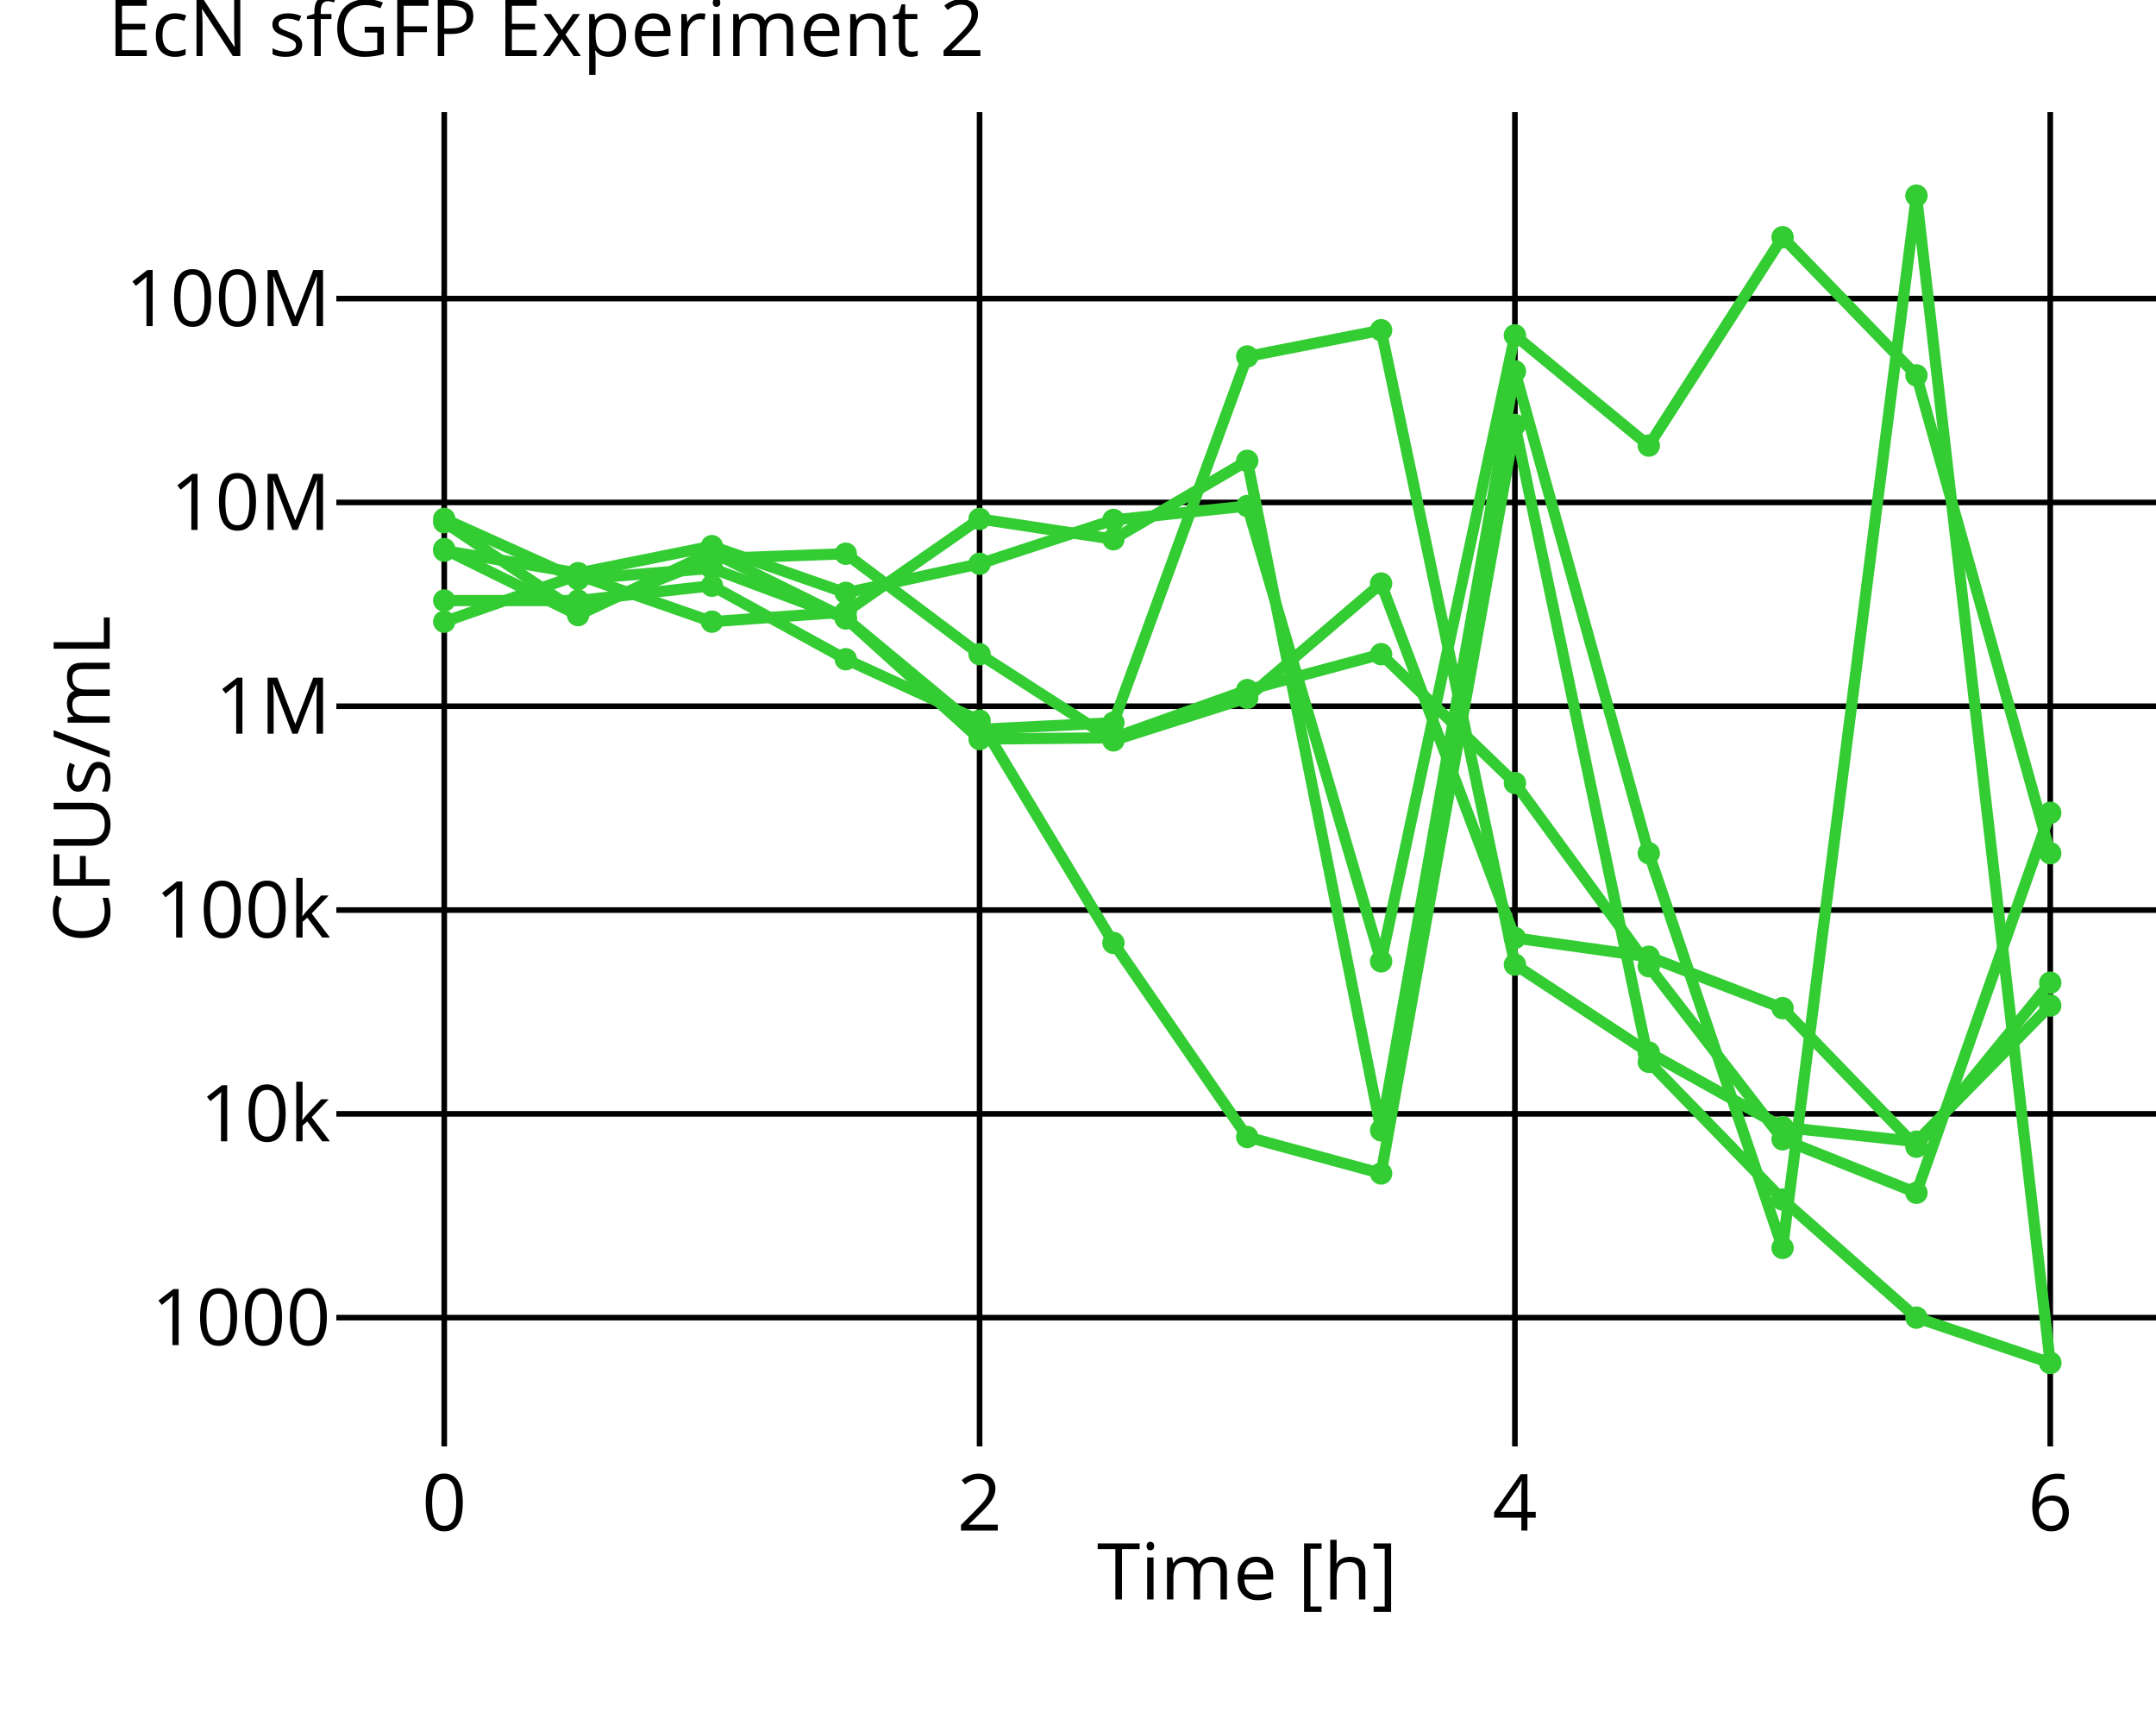
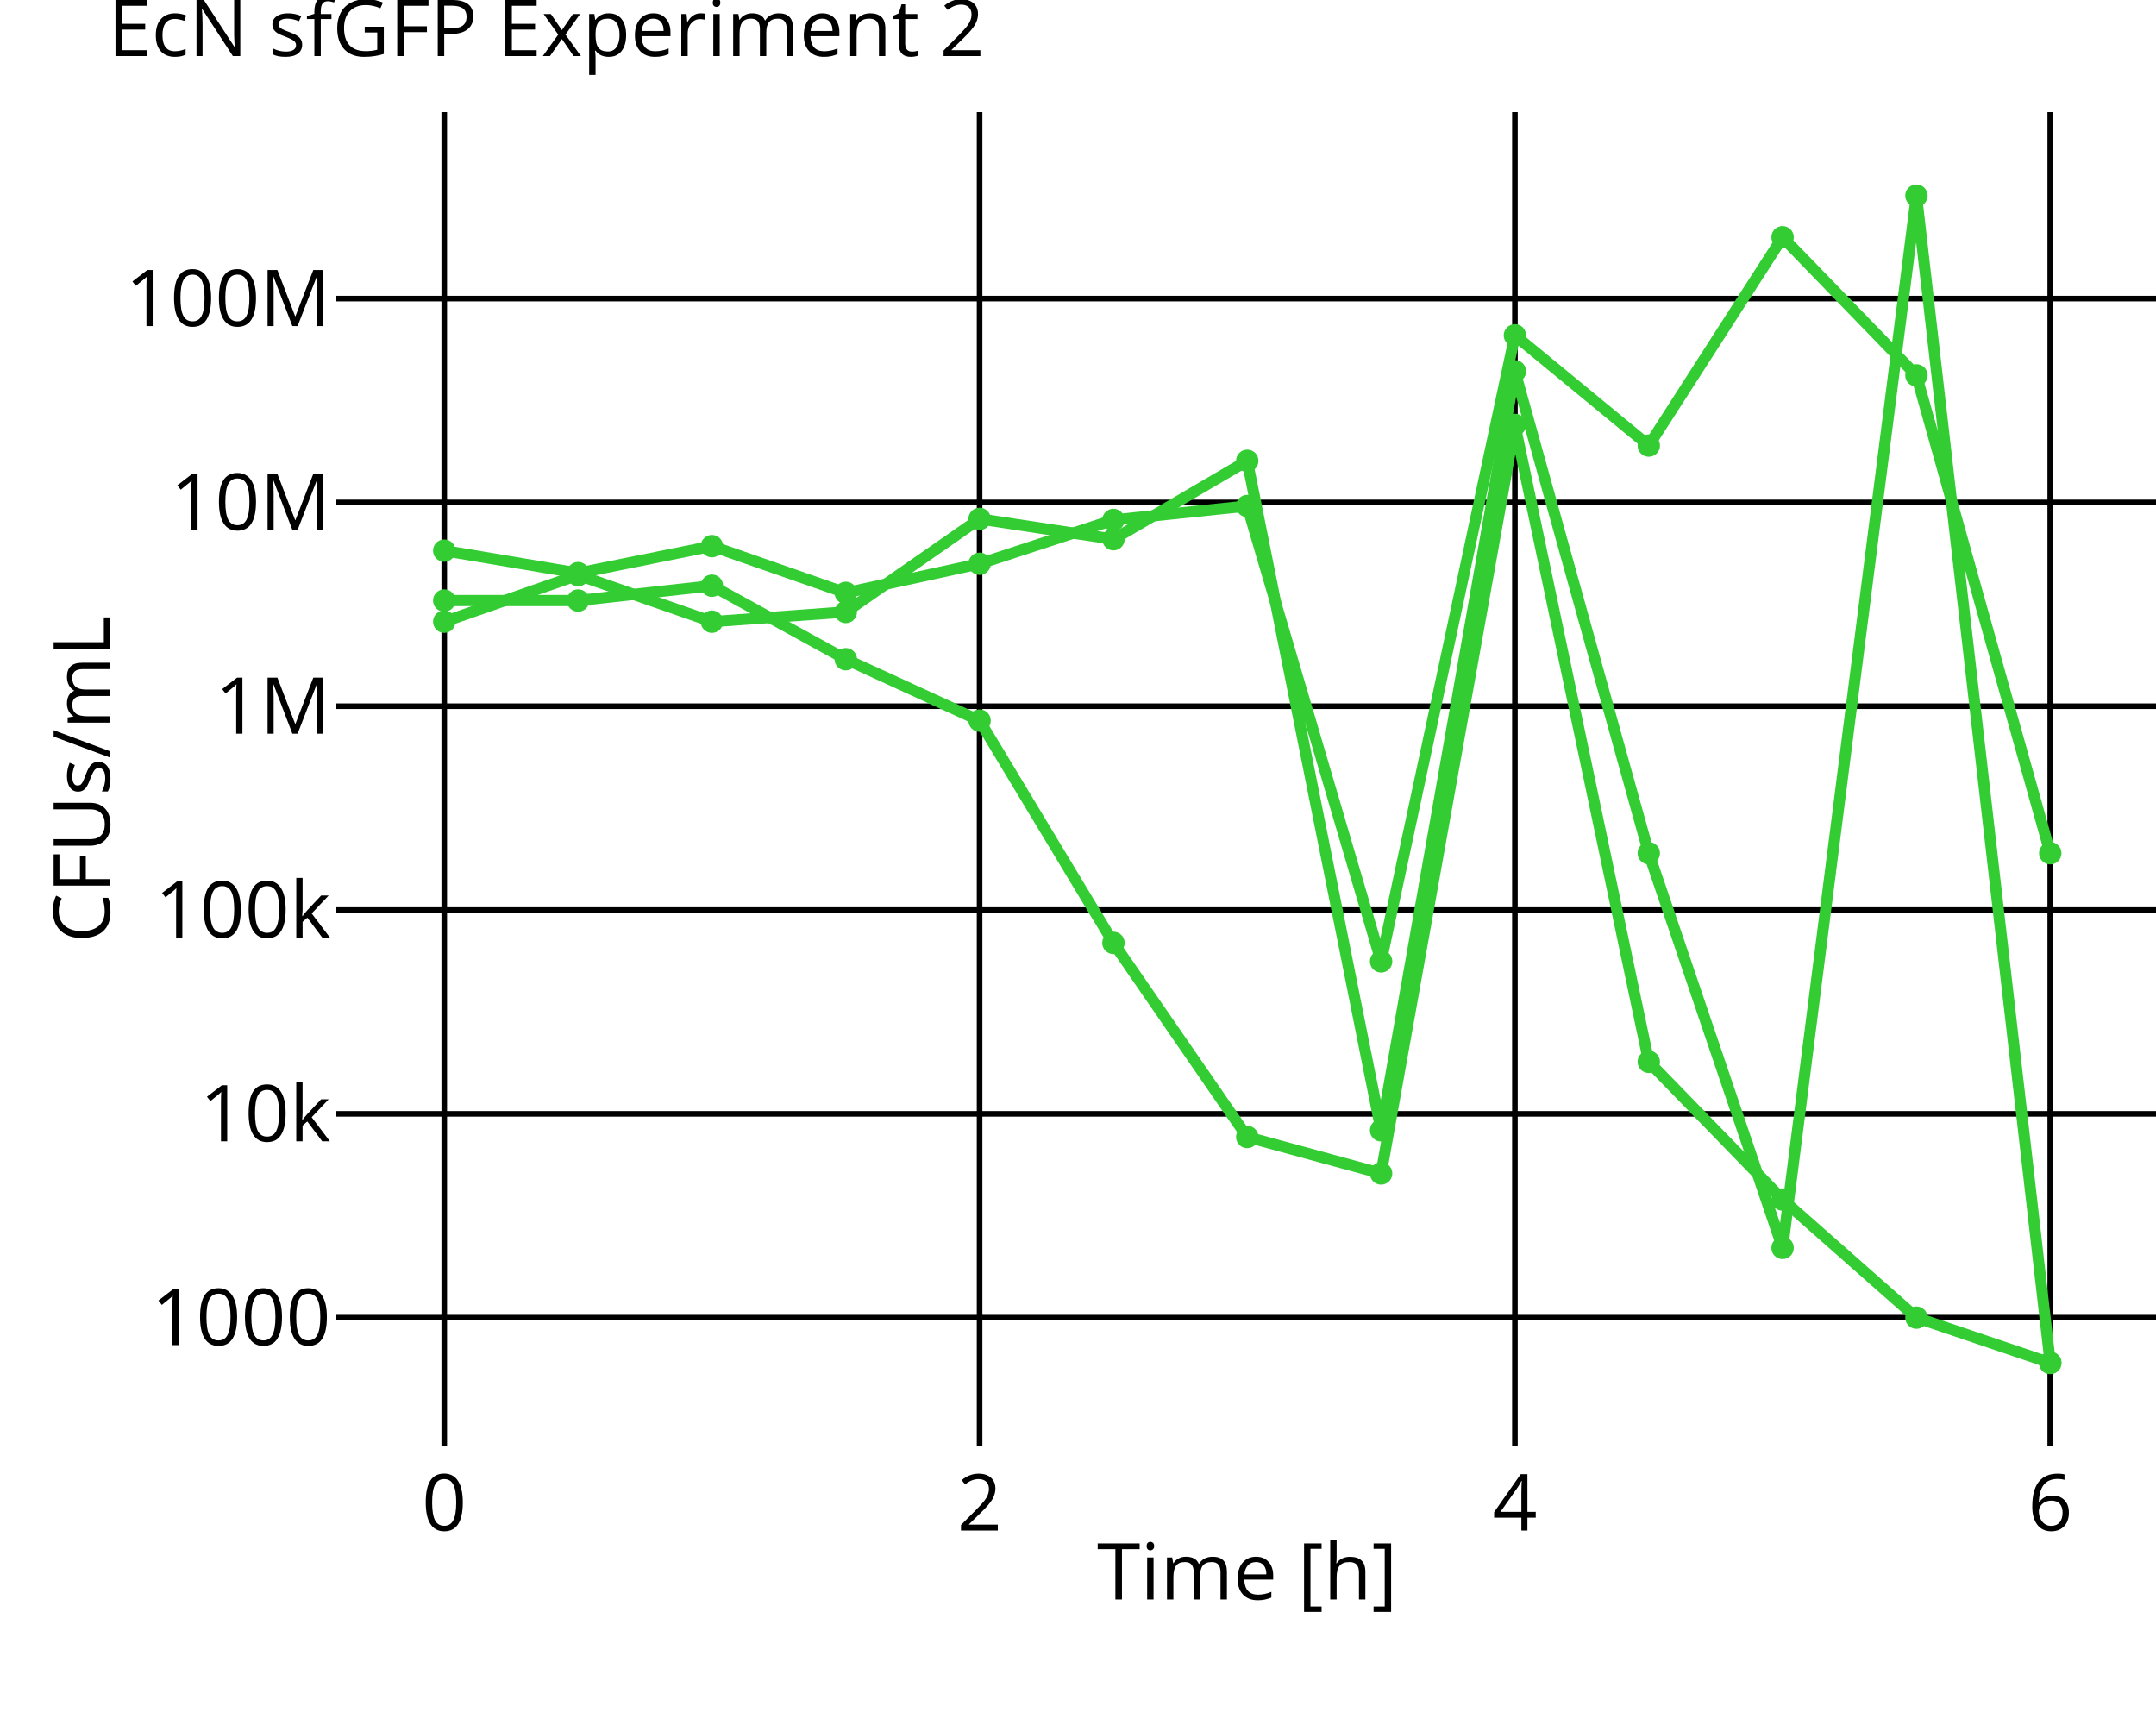
<svg xmlns="http://www.w3.org/2000/svg" class="main-svg" width="384.615" height="307.692" style="" viewBox="0 0 384.615 307.692">
  <rect x="0" y="0" width="384.615" height="307.692" style="fill: rgb(255, 255, 255); fill-opacity: 1;" />
-   <defs id="defs-b20b69">
+   <defs id="defs-7158dd">
    <g class="clips">
-       <clipPath id="clipb20b69xyplot" class="plotclip">
+       <clipPath id="clip7158ddxyplot" class="plotclip">
        <rect width="325" height="238" />
      </clipPath>
-       <clipPath class="axesclip" id="clipb20b69x">
+       <clipPath class="axesclip" id="clip7158ddx">
        <rect x="60" y="0" width="325" height="307.692" />
      </clipPath>
-       <clipPath class="axesclip" id="clipb20b69y">
+       <clipPath class="axesclip" id="clip7158ddy">
        <rect x="0" y="20" width="384.615" height="238" />
      </clipPath>
-       <clipPath class="axesclip" id="clipb20b69xy">
+       <clipPath class="axesclip" id="clip7158ddxy">
        <rect x="60" y="20" width="325" height="238" />
      </clipPath>
    </g>
    <g class="gradients" />
    <g class="patterns" />
  </defs>
  <g class="bglayer" />
  <g class="layer-below">
    <g class="imagelayer" />
    <g class="shapelayer" />
  </g>
  <g class="cartesianlayer">
    <g class="subplot xy">
      <g class="layer-subplot">
        <g class="shapelayer" />
        <g class="imagelayer" />
      </g>
      <g class="minor-gridlayer">
        <g class="x" />
        <g class="y" />
      </g>
      <g class="gridlayer">
        <g class="x">
          <path class="xgrid crisp" transform="translate(174.75,0)" d="M0,20v238" style="stroke: rgb(0, 0, 0); stroke-opacity: 1; stroke-width: 1px;" />
          <path class="xgrid crisp" transform="translate(270.25,0)" d="M0,20v238" style="stroke: rgb(0, 0, 0); stroke-opacity: 1; stroke-width: 1px;" />
          <path class="xgrid crisp" transform="translate(365.75,0)" d="M0,20v238" style="stroke: rgb(0, 0, 0); stroke-opacity: 1; stroke-width: 1px;" />
        </g>
        <g class="y">
          <path class="ygrid crisp" transform="translate(0,235.03)" d="M60,0h325" style="stroke: rgb(0, 0, 0); stroke-opacity: 1; stroke-width: 1px;" />
          <path class="ygrid crisp" transform="translate(0,198.68)" d="M60,0h325" style="stroke: rgb(0, 0, 0); stroke-opacity: 1; stroke-width: 1px;" />
          <path class="ygrid crisp" transform="translate(0,162.33)" d="M60,0h325" style="stroke: rgb(0, 0, 0); stroke-opacity: 1; stroke-width: 1px;" />
          <path class="ygrid crisp" transform="translate(0,125.97)" d="M60,0h325" style="stroke: rgb(0, 0, 0); stroke-opacity: 1; stroke-width: 1px;" />
          <path class="ygrid crisp" transform="translate(0,89.62)" d="M60,0h325" style="stroke: rgb(0, 0, 0); stroke-opacity: 1; stroke-width: 1px;" />
          <path class="ygrid crisp" transform="translate(0,53.26)" d="M60,0h325" style="stroke: rgb(0, 0, 0); stroke-opacity: 1; stroke-width: 1px;" />
        </g>
      </g>
      <g class="zerolinelayer">
        <path class="xzl zl crisp" transform="translate(79.25,0)" d="M0,20v238" style="stroke: rgb(0, 0, 0); stroke-opacity: 1; stroke-width: 1px;" />
      </g>
      <g class="layer-between">
        <g class="shapelayer" />
        <g class="imagelayer" />
      </g>
      <path class="xlines-below" />
      <path class="ylines-below" />
      <g class="overlines-below" />
      <g class="xaxislayer-below" />
      <g class="yaxislayer-below" />
      <g class="overaxes-below" />
      <g class="overplot">
-         <g class="xy" transform="translate(60,20)" clip-path="url(#clipb20b69xyplot)">
+         <g class="xy" transform="translate(60,20)" clip-path="url(#clip7158ddxyplot)">
          <g class="scatterlayer mlayer">
-             <g class="trace scatter trace86d7e1" style="stroke-miterlimit: 2; opacity: 1;">
-               <g class="fills" />
-               <g class="errorbars" />
-               <g class="lines">
-                 <path class="js-line" d="M19.25,72.56L43.13,83.31L67,81.37L90.88,90.29L114.75,110.1L138.63,108.91L162.5,43.59L186.38,38.9L210.25,152.06L234.13,167.74L258,181.06L281.88,183.65L305.75,159.36" style="vector-effect: none; fill: none; stroke: rgb(51, 204, 51); stroke-opacity: 1; stroke-width: 2px; opacity: 1;" />
-               </g>
-               <g class="points">
-                 <path class="point" transform="translate(19.25,72.56)" d="M2,0A2,2 0 1,1 0,-2A2,2 0 0,1 2,0Z" style="opacity: 1; stroke-width: 0px; fill: rgb(51, 204, 51); fill-opacity: 1;" />
-                 <path class="point" transform="translate(43.13,83.31)" d="M2,0A2,2 0 1,1 0,-2A2,2 0 0,1 2,0Z" style="opacity: 1; stroke-width: 0px; fill: rgb(51, 204, 51); fill-opacity: 1;" />
-                 <path class="point" transform="translate(67,81.37)" d="M2,0A2,2 0 1,1 0,-2A2,2 0 0,1 2,0Z" style="opacity: 1; stroke-width: 0px; fill: rgb(51, 204, 51); fill-opacity: 1;" />
-                 <path class="point" transform="translate(90.88,90.29)" d="M2,0A2,2 0 1,1 0,-2A2,2 0 0,1 2,0Z" style="opacity: 1; stroke-width: 0px; fill: rgb(51, 204, 51); fill-opacity: 1;" />
-                 <path class="point" transform="translate(114.75,110.1)" d="M2,0A2,2 0 1,1 0,-2A2,2 0 0,1 2,0Z" style="opacity: 1; stroke-width: 0px; fill: rgb(51, 204, 51); fill-opacity: 1;" />
-                 <path class="point" transform="translate(138.63,108.91)" d="M2,0A2,2 0 1,1 0,-2A2,2 0 0,1 2,0Z" style="opacity: 1; stroke-width: 0px; fill: rgb(51, 204, 51); fill-opacity: 1;" />
-                 <path class="point" transform="translate(162.5,43.59)" d="M2,0A2,2 0 1,1 0,-2A2,2 0 0,1 2,0Z" style="opacity: 1; stroke-width: 0px; fill: rgb(51, 204, 51); fill-opacity: 1;" />
-                 <path class="point" transform="translate(186.38,38.9)" d="M2,0A2,2 0 1,1 0,-2A2,2 0 0,1 2,0Z" style="opacity: 1; stroke-width: 0px; fill: rgb(51, 204, 51); fill-opacity: 1;" />
-                 <path class="point" transform="translate(210.25,152.06)" d="M2,0A2,2 0 1,1 0,-2A2,2 0 0,1 2,0Z" style="opacity: 1; stroke-width: 0px; fill: rgb(51, 204, 51); fill-opacity: 1;" />
-                 <path class="point" transform="translate(234.13,167.74)" d="M2,0A2,2 0 1,1 0,-2A2,2 0 0,1 2,0Z" style="opacity: 1; stroke-width: 0px; fill: rgb(51, 204, 51); fill-opacity: 1;" />
-                 <path class="point" transform="translate(258,181.06)" d="M2,0A2,2 0 1,1 0,-2A2,2 0 0,1 2,0Z" style="opacity: 1; stroke-width: 0px; fill: rgb(51, 204, 51); fill-opacity: 1;" />
-                 <path class="point" transform="translate(281.88,183.65)" d="M2,0A2,2 0 1,1 0,-2A2,2 0 0,1 2,0Z" style="opacity: 1; stroke-width: 0px; fill: rgb(51, 204, 51); fill-opacity: 1;" />
-                 <path class="point" transform="translate(305.75,159.36)" d="M2,0A2,2 0 1,1 0,-2A2,2 0 0,1 2,0Z" style="opacity: 1; stroke-width: 0px; fill: rgb(51, 204, 51); fill-opacity: 1;" />
-               </g>
-               <g class="text" />
-             </g>
-             <g class="trace scatter trace6c2f34" style="stroke-miterlimit: 2; opacity: 1;">
-               <g class="fills" />
-               <g class="errorbars" />
-               <g class="lines">
-                 <path class="js-line" d="M19.25,73.14L43.13,89.16L67,79.64L90.88,78.77L114.75,96.69L138.63,112.06L162.5,104.47L186.38,84.09L210.25,147.3L234.13,150.66L258,159.83L281.88,184.54L305.75,155.29" style="vector-effect: none; fill: none; stroke: rgb(51, 204, 51); stroke-opacity: 1; stroke-width: 2px; opacity: 1;" />
-               </g>
-               <g class="points">
-                 <path class="point" transform="translate(19.25,73.14)" d="M2,0A2,2 0 1,1 0,-2A2,2 0 0,1 2,0Z" style="opacity: 1; stroke-width: 0px; fill: rgb(51, 204, 51); fill-opacity: 1;" />
-                 <path class="point" transform="translate(43.13,89.16)" d="M2,0A2,2 0 1,1 0,-2A2,2 0 0,1 2,0Z" style="opacity: 1; stroke-width: 0px; fill: rgb(51, 204, 51); fill-opacity: 1;" />
-                 <path class="point" transform="translate(67,79.64)" d="M2,0A2,2 0 1,1 0,-2A2,2 0 0,1 2,0Z" style="opacity: 1; stroke-width: 0px; fill: rgb(51, 204, 51); fill-opacity: 1;" />
-                 <path class="point" transform="translate(90.88,78.77)" d="M2,0A2,2 0 1,1 0,-2A2,2 0 0,1 2,0Z" style="opacity: 1; stroke-width: 0px; fill: rgb(51, 204, 51); fill-opacity: 1;" />
-                 <path class="point" transform="translate(114.75,96.69)" d="M2,0A2,2 0 1,1 0,-2A2,2 0 0,1 2,0Z" style="opacity: 1; stroke-width: 0px; fill: rgb(51, 204, 51); fill-opacity: 1;" />
-                 <path class="point" transform="translate(138.63,112.06)" d="M2,0A2,2 0 1,1 0,-2A2,2 0 0,1 2,0Z" style="opacity: 1; stroke-width: 0px; fill: rgb(51, 204, 51); fill-opacity: 1;" />
-                 <path class="point" transform="translate(162.5,104.47)" d="M2,0A2,2 0 1,1 0,-2A2,2 0 0,1 2,0Z" style="opacity: 1; stroke-width: 0px; fill: rgb(51, 204, 51); fill-opacity: 1;" />
-                 <path class="point" transform="translate(186.38,84.09)" d="M2,0A2,2 0 1,1 0,-2A2,2 0 0,1 2,0Z" style="opacity: 1; stroke-width: 0px; fill: rgb(51, 204, 51); fill-opacity: 1;" />
-                 <path class="point" transform="translate(210.25,147.3)" d="M2,0A2,2 0 1,1 0,-2A2,2 0 0,1 2,0Z" style="opacity: 1; stroke-width: 0px; fill: rgb(51, 204, 51); fill-opacity: 1;" />
-                 <path class="point" transform="translate(234.13,150.66)" d="M2,0A2,2 0 1,1 0,-2A2,2 0 0,1 2,0Z" style="opacity: 1; stroke-width: 0px; fill: rgb(51, 204, 51); fill-opacity: 1;" />
-                 <path class="point" transform="translate(258,159.83)" d="M2,0A2,2 0 1,1 0,-2A2,2 0 0,1 2,0Z" style="opacity: 1; stroke-width: 0px; fill: rgb(51, 204, 51); fill-opacity: 1;" />
-                 <path class="point" transform="translate(281.88,184.54)" d="M2,0A2,2 0 1,1 0,-2A2,2 0 0,1 2,0Z" style="opacity: 1; stroke-width: 0px; fill: rgb(51, 204, 51); fill-opacity: 1;" />
-                 <path class="point" transform="translate(305.75,155.29)" d="M2,0A2,2 0 1,1 0,-2A2,2 0 0,1 2,0Z" style="opacity: 1; stroke-width: 0px; fill: rgb(51, 204, 51); fill-opacity: 1;" />
-               </g>
-               <g class="text" />
-             </g>
-             <g class="trace scatter tracec2f4c9" style="stroke-miterlimit: 2; opacity: 1;">
-               <g class="fills" />
-               <g class="errorbars" />
-               <g class="lines">
-                 <path class="js-line" d="M19.25,77.95L43.13,89.72L67,78.49L90.88,90.29L114.75,111.83L138.63,111.6L162.5,103.09L186.38,96.69L210.25,119.67L234.13,152.35L258,183.22L281.88,192.76L305.75,124.98" style="vector-effect: none; fill: none; stroke: rgb(51, 204, 51); stroke-opacity: 1; stroke-width: 2px; opacity: 1;" />
-               </g>
-               <g class="points">
-                 <path class="point" transform="translate(19.25,77.95)" d="M2,0A2,2 0 1,1 0,-2A2,2 0 0,1 2,0Z" style="opacity: 1; stroke-width: 0px; fill: rgb(51, 204, 51); fill-opacity: 1;" />
-                 <path class="point" transform="translate(43.13,89.72)" d="M2,0A2,2 0 1,1 0,-2A2,2 0 0,1 2,0Z" style="opacity: 1; stroke-width: 0px; fill: rgb(51, 204, 51); fill-opacity: 1;" />
-                 <path class="point" transform="translate(67,78.49)" d="M2,0A2,2 0 1,1 0,-2A2,2 0 0,1 2,0Z" style="opacity: 1; stroke-width: 0px; fill: rgb(51, 204, 51); fill-opacity: 1;" />
-                 <path class="point" transform="translate(90.88,90.29)" d="M2,0A2,2 0 1,1 0,-2A2,2 0 0,1 2,0Z" style="opacity: 1; stroke-width: 0px; fill: rgb(51, 204, 51); fill-opacity: 1;" />
-                 <path class="point" transform="translate(114.75,111.83)" d="M2,0A2,2 0 1,1 0,-2A2,2 0 0,1 2,0Z" style="opacity: 1; stroke-width: 0px; fill: rgb(51, 204, 51); fill-opacity: 1;" />
-                 <path class="point" transform="translate(138.63,111.6)" d="M2,0A2,2 0 1,1 0,-2A2,2 0 0,1 2,0Z" style="opacity: 1; stroke-width: 0px; fill: rgb(51, 204, 51); fill-opacity: 1;" />
-                 <path class="point" transform="translate(162.5,103.09)" d="M2,0A2,2 0 1,1 0,-2A2,2 0 0,1 2,0Z" style="opacity: 1; stroke-width: 0px; fill: rgb(51, 204, 51); fill-opacity: 1;" />
-                 <path class="point" transform="translate(186.38,96.69)" d="M2,0A2,2 0 1,1 0,-2A2,2 0 0,1 2,0Z" style="opacity: 1; stroke-width: 0px; fill: rgb(51, 204, 51); fill-opacity: 1;" />
-                 <path class="point" transform="translate(210.25,119.67)" d="M2,0A2,2 0 1,1 0,-2A2,2 0 0,1 2,0Z" style="opacity: 1; stroke-width: 0px; fill: rgb(51, 204, 51); fill-opacity: 1;" />
-                 <path class="point" transform="translate(234.13,152.35)" d="M2,0A2,2 0 1,1 0,-2A2,2 0 0,1 2,0Z" style="opacity: 1; stroke-width: 0px; fill: rgb(51, 204, 51); fill-opacity: 1;" />
-                 <path class="point" transform="translate(258,183.22)" d="M2,0A2,2 0 1,1 0,-2A2,2 0 0,1 2,0Z" style="opacity: 1; stroke-width: 0px; fill: rgb(51, 204, 51); fill-opacity: 1;" />
-                 <path class="point" transform="translate(281.88,192.76)" d="M2,0A2,2 0 1,1 0,-2A2,2 0 0,1 2,0Z" style="opacity: 1; stroke-width: 0px; fill: rgb(51, 204, 51); fill-opacity: 1;" />
-                 <path class="point" transform="translate(305.75,124.98)" d="M2,0A2,2 0 1,1 0,-2A2,2 0 0,1 2,0Z" style="opacity: 1; stroke-width: 0px; fill: rgb(51, 204, 51); fill-opacity: 1;" />
-               </g>
-               <g class="text" />
-             </g>
-             <g class="trace scatter trace5b3888" style="stroke-miterlimit: 2; opacity: 1;">
+             <g class="trace scatter trace6dc081" style="stroke-miterlimit: 2; opacity: 1;">
              <g class="fills" />
              <g class="errorbars" />
              <g class="lines">
                <path class="js-line" d="M19.25,78.22L43.13,82.23L67,77.42L90.88,85.75L114.75,80.56L138.63,72.75L162.5,70.26L186.38,151.48L210.25,39.82L234.13,59.48L258,22.32L281.88,46.96L305.75,132.19" style="vector-effect: none; fill: none; stroke: rgb(51, 204, 51); stroke-opacity: 1; stroke-width: 2px; opacity: 1;" />
              </g>
              <g class="points">
                <path class="point" transform="translate(19.25,78.22)" d="M2,0A2,2 0 1,1 0,-2A2,2 0 0,1 2,0Z" style="opacity: 1; stroke-width: 0px; fill: rgb(51, 204, 51); fill-opacity: 1;" />
                <path class="point" transform="translate(43.13,82.23)" d="M2,0A2,2 0 1,1 0,-2A2,2 0 0,1 2,0Z" style="opacity: 1; stroke-width: 0px; fill: rgb(51, 204, 51); fill-opacity: 1;" />
                <path class="point" transform="translate(67,77.42)" d="M2,0A2,2 0 1,1 0,-2A2,2 0 0,1 2,0Z" style="opacity: 1; stroke-width: 0px; fill: rgb(51, 204, 51); fill-opacity: 1;" />
                <path class="point" transform="translate(90.88,85.75)" d="M2,0A2,2 0 1,1 0,-2A2,2 0 0,1 2,0Z" style="opacity: 1; stroke-width: 0px; fill: rgb(51, 204, 51); fill-opacity: 1;" />
                <path class="point" transform="translate(114.75,80.56)" d="M2,0A2,2 0 1,1 0,-2A2,2 0 0,1 2,0Z" style="opacity: 1; stroke-width: 0px; fill: rgb(51, 204, 51); fill-opacity: 1;" />
                <path class="point" transform="translate(138.63,72.75)" d="M2,0A2,2 0 1,1 0,-2A2,2 0 0,1 2,0Z" style="opacity: 1; stroke-width: 0px; fill: rgb(51, 204, 51); fill-opacity: 1;" />
                <path class="point" transform="translate(162.5,70.26)" d="M2,0A2,2 0 1,1 0,-2A2,2 0 0,1 2,0Z" style="opacity: 1; stroke-width: 0px; fill: rgb(51, 204, 51); fill-opacity: 1;" />
                <path class="point" transform="translate(186.38,151.48)" d="M2,0A2,2 0 1,1 0,-2A2,2 0 0,1 2,0Z" style="opacity: 1; stroke-width: 0px; fill: rgb(51, 204, 51); fill-opacity: 1;" />
                <path class="point" transform="translate(210.25,39.82)" d="M2,0A2,2 0 1,1 0,-2A2,2 0 0,1 2,0Z" style="opacity: 1; stroke-width: 0px; fill: rgb(51, 204, 51); fill-opacity: 1;" />
                <path class="point" transform="translate(234.13,59.48)" d="M2,0A2,2 0 1,1 0,-2A2,2 0 0,1 2,0Z" style="opacity: 1; stroke-width: 0px; fill: rgb(51, 204, 51); fill-opacity: 1;" />
                <path class="point" transform="translate(258,22.32)" d="M2,0A2,2 0 1,1 0,-2A2,2 0 0,1 2,0Z" style="opacity: 1; stroke-width: 0px; fill: rgb(51, 204, 51); fill-opacity: 1;" />
                <path class="point" transform="translate(281.88,46.96)" d="M2,0A2,2 0 1,1 0,-2A2,2 0 0,1 2,0Z" style="opacity: 1; stroke-width: 0px; fill: rgb(51, 204, 51); fill-opacity: 1;" />
                <path class="point" transform="translate(305.75,132.19)" d="M2,0A2,2 0 1,1 0,-2A2,2 0 0,1 2,0Z" style="opacity: 1; stroke-width: 0px; fill: rgb(51, 204, 51); fill-opacity: 1;" />
              </g>
              <g class="text" />
            </g>
-             <g class="trace scatter trace25de1d" style="stroke-miterlimit: 2; opacity: 1;">
+             <g class="trace scatter trace2be3bf" style="stroke-miterlimit: 2; opacity: 1;">
              <g class="fills" />
              <g class="errorbars" />
              <g class="lines">
                <path class="js-line" d="M19.25,90.89L43.13,82.58L67,90.89L90.88,89.16L114.75,72.56L138.63,76.18L162.5,62.2L186.38,181.62L210.25,46.23L234.13,132.19L258,202.59L281.88,14.9L305.75,223.1" style="vector-effect: none; fill: none; stroke: rgb(51, 204, 51); stroke-opacity: 1; stroke-width: 2px; opacity: 1;" />
              </g>
              <g class="points">
                <path class="point" transform="translate(19.25,90.89)" d="M2,0A2,2 0 1,1 0,-2A2,2 0 0,1 2,0Z" style="opacity: 1; stroke-width: 0px; fill: rgb(51, 204, 51); fill-opacity: 1;" />
                <path class="point" transform="translate(43.13,82.58)" d="M2,0A2,2 0 1,1 0,-2A2,2 0 0,1 2,0Z" style="opacity: 1; stroke-width: 0px; fill: rgb(51, 204, 51); fill-opacity: 1;" />
                <path class="point" transform="translate(67,90.89)" d="M2,0A2,2 0 1,1 0,-2A2,2 0 0,1 2,0Z" style="opacity: 1; stroke-width: 0px; fill: rgb(51, 204, 51); fill-opacity: 1;" />
                <path class="point" transform="translate(90.88,89.16)" d="M2,0A2,2 0 1,1 0,-2A2,2 0 0,1 2,0Z" style="opacity: 1; stroke-width: 0px; fill: rgb(51, 204, 51); fill-opacity: 1;" />
                <path class="point" transform="translate(114.75,72.56)" d="M2,0A2,2 0 1,1 0,-2A2,2 0 0,1 2,0Z" style="opacity: 1; stroke-width: 0px; fill: rgb(51, 204, 51); fill-opacity: 1;" />
                <path class="point" transform="translate(138.63,76.18)" d="M2,0A2,2 0 1,1 0,-2A2,2 0 0,1 2,0Z" style="opacity: 1; stroke-width: 0px; fill: rgb(51, 204, 51); fill-opacity: 1;" />
                <path class="point" transform="translate(162.5,62.2)" d="M2,0A2,2 0 1,1 0,-2A2,2 0 0,1 2,0Z" style="opacity: 1; stroke-width: 0px; fill: rgb(51, 204, 51); fill-opacity: 1;" />
                <path class="point" transform="translate(186.38,181.62)" d="M2,0A2,2 0 1,1 0,-2A2,2 0 0,1 2,0Z" style="opacity: 1; stroke-width: 0px; fill: rgb(51, 204, 51); fill-opacity: 1;" />
                <path class="point" transform="translate(210.25,46.23)" d="M2,0A2,2 0 1,1 0,-2A2,2 0 0,1 2,0Z" style="opacity: 1; stroke-width: 0px; fill: rgb(51, 204, 51); fill-opacity: 1;" />
                <path class="point" transform="translate(234.13,132.19)" d="M2,0A2,2 0 1,1 0,-2A2,2 0 0,1 2,0Z" style="opacity: 1; stroke-width: 0px; fill: rgb(51, 204, 51); fill-opacity: 1;" />
                <path class="point" transform="translate(258,202.59)" d="M2,0A2,2 0 1,1 0,-2A2,2 0 0,1 2,0Z" style="opacity: 1; stroke-width: 0px; fill: rgb(51, 204, 51); fill-opacity: 1;" />
                <path class="point" transform="translate(281.88,14.9)" d="M2,0A2,2 0 1,1 0,-2A2,2 0 0,1 2,0Z" style="opacity: 1; stroke-width: 0px; fill: rgb(51, 204, 51); fill-opacity: 1;" />
                <path class="point" transform="translate(305.75,223.1)" d="M2,0A2,2 0 1,1 0,-2A2,2 0 0,1 2,0Z" style="opacity: 1; stroke-width: 0px; fill: rgb(51, 204, 51); fill-opacity: 1;" />
              </g>
              <g class="text" />
            </g>
-             <g class="trace scatter trace6062ee" style="stroke-miterlimit: 2; opacity: 1;">
+             <g class="trace scatter trace8e2906" style="stroke-miterlimit: 2; opacity: 1;">
              <g class="fills" />
              <g class="errorbars" />
              <g class="lines">
                <path class="js-line" d="M19.25,87.12L43.13,87.12L67,84.48L90.88,97.59L114.75,108.54L138.63,148.19L162.5,182.81L186.38,189.31L210.25,55.8L234.13,169.4L258,193.96L281.88,215.03L305.75,223.1" style="vector-effect: none; fill: none; stroke: rgb(51, 204, 51); stroke-opacity: 1; stroke-width: 2px; opacity: 1;" />
              </g>
              <g class="points">
                <path class="point" transform="translate(19.25,87.12)" d="M2,0A2,2 0 1,1 0,-2A2,2 0 0,1 2,0Z" style="opacity: 1; stroke-width: 0px; fill: rgb(51, 204, 51); fill-opacity: 1;" />
                <path class="point" transform="translate(43.13,87.12)" d="M2,0A2,2 0 1,1 0,-2A2,2 0 0,1 2,0Z" style="opacity: 1; stroke-width: 0px; fill: rgb(51, 204, 51); fill-opacity: 1;" />
                <path class="point" transform="translate(67,84.48)" d="M2,0A2,2 0 1,1 0,-2A2,2 0 0,1 2,0Z" style="opacity: 1; stroke-width: 0px; fill: rgb(51, 204, 51); fill-opacity: 1;" />
                <path class="point" transform="translate(90.88,97.59)" d="M2,0A2,2 0 1,1 0,-2A2,2 0 0,1 2,0Z" style="opacity: 1; stroke-width: 0px; fill: rgb(51, 204, 51); fill-opacity: 1;" />
                <path class="point" transform="translate(114.75,108.54)" d="M2,0A2,2 0 1,1 0,-2A2,2 0 0,1 2,0Z" style="opacity: 1; stroke-width: 0px; fill: rgb(51, 204, 51); fill-opacity: 1;" />
                <path class="point" transform="translate(138.63,148.19)" d="M2,0A2,2 0 1,1 0,-2A2,2 0 0,1 2,0Z" style="opacity: 1; stroke-width: 0px; fill: rgb(51, 204, 51); fill-opacity: 1;" />
                <path class="point" transform="translate(162.5,182.81)" d="M2,0A2,2 0 1,1 0,-2A2,2 0 0,1 2,0Z" style="opacity: 1; stroke-width: 0px; fill: rgb(51, 204, 51); fill-opacity: 1;" />
                <path class="point" transform="translate(186.38,189.31)" d="M2,0A2,2 0 1,1 0,-2A2,2 0 0,1 2,0Z" style="opacity: 1; stroke-width: 0px; fill: rgb(51, 204, 51); fill-opacity: 1;" />
                <path class="point" transform="translate(210.25,55.8)" d="M2,0A2,2 0 1,1 0,-2A2,2 0 0,1 2,0Z" style="opacity: 1; stroke-width: 0px; fill: rgb(51, 204, 51); fill-opacity: 1;" />
                <path class="point" transform="translate(234.13,169.4)" d="M2,0A2,2 0 1,1 0,-2A2,2 0 0,1 2,0Z" style="opacity: 1; stroke-width: 0px; fill: rgb(51, 204, 51); fill-opacity: 1;" />
                <path class="point" transform="translate(258,193.96)" d="M2,0A2,2 0 1,1 0,-2A2,2 0 0,1 2,0Z" style="opacity: 1; stroke-width: 0px; fill: rgb(51, 204, 51); fill-opacity: 1;" />
                <path class="point" transform="translate(281.88,215.03)" d="M2,0A2,2 0 1,1 0,-2A2,2 0 0,1 2,0Z" style="opacity: 1; stroke-width: 0px; fill: rgb(51, 204, 51); fill-opacity: 1;" />
                <path class="point" transform="translate(305.75,223.1)" d="M2,0A2,2 0 1,1 0,-2A2,2 0 0,1 2,0Z" style="opacity: 1; stroke-width: 0px; fill: rgb(51, 204, 51); fill-opacity: 1;" />
              </g>
              <g class="text" />
            </g>
          </g>
        </g>
      </g>
      <path class="xlines-above crisp" d="M0,0" style="fill: none;" />
      <path class="ylines-above crisp" d="M0,0" style="fill: none;" />
      <g class="overlines-above" />
      <g class="xaxislayer-above">
        <g class="xtick">
          <text text-anchor="middle" x="0" y="273" transform="translate(79.25,0)" style="font-family: 'Open Sans', verdana, arial, sans-serif; font-size: 14px; fill: rgb(0, 0, 0); fill-opacity: 1; white-space: pre; opacity: 1;">0</text>
        </g>
        <g class="xtick">
          <text text-anchor="middle" x="0" y="273" style="font-family: 'Open Sans', verdana, arial, sans-serif; font-size: 14px; fill: rgb(0, 0, 0); fill-opacity: 1; white-space: pre; opacity: 1;" transform="translate(174.75,0)">2</text>
        </g>
        <g class="xtick">
          <text text-anchor="middle" x="0" y="273" style="font-family: 'Open Sans', verdana, arial, sans-serif; font-size: 14px; fill: rgb(0, 0, 0); fill-opacity: 1; white-space: pre; opacity: 1;" transform="translate(270.25,0)">4</text>
        </g>
        <g class="xtick">
          <text text-anchor="middle" x="0" y="273" style="font-family: 'Open Sans', verdana, arial, sans-serif; font-size: 14px; fill: rgb(0, 0, 0); fill-opacity: 1; white-space: pre; opacity: 1;" transform="translate(365.75,0)">6</text>
        </g>
      </g>
      <g class="yaxislayer-above">
        <g class="ytick">
          <text text-anchor="end" x="59" y="4.9" transform="translate(0,235.03)" style="font-family: 'Open Sans', verdana, arial, sans-serif; font-size: 14px; fill: rgb(0, 0, 0); fill-opacity: 1; white-space: pre; opacity: 1;">1000</text>
        </g>
        <g class="ytick">
          <text text-anchor="end" x="59" y="4.9" style="font-family: 'Open Sans', verdana, arial, sans-serif; font-size: 14px; fill: rgb(0, 0, 0); fill-opacity: 1; white-space: pre; opacity: 1;" transform="translate(0,198.68)">10k</text>
        </g>
        <g class="ytick">
          <text text-anchor="end" x="59" y="4.9" style="font-family: 'Open Sans', verdana, arial, sans-serif; font-size: 14px; fill: rgb(0, 0, 0); fill-opacity: 1; white-space: pre; opacity: 1;" transform="translate(0,162.33)">100k</text>
        </g>
        <g class="ytick">
          <text text-anchor="end" x="59" y="4.9" style="font-family: 'Open Sans', verdana, arial, sans-serif; font-size: 14px; fill: rgb(0, 0, 0); fill-opacity: 1; white-space: pre; opacity: 1;" transform="translate(0,125.97)">1M</text>
        </g>
        <g class="ytick">
          <text text-anchor="end" x="59" y="4.9" style="font-family: 'Open Sans', verdana, arial, sans-serif; font-size: 14px; fill: rgb(0, 0, 0); fill-opacity: 1; white-space: pre; opacity: 1;" transform="translate(0,89.62)">10M</text>
        </g>
        <g class="ytick">
          <text text-anchor="end" x="59" y="4.9" style="font-family: 'Open Sans', verdana, arial, sans-serif; font-size: 14px; fill: rgb(0, 0, 0); fill-opacity: 1; white-space: pre; opacity: 1;" transform="translate(0,53.26)">100M</text>
        </g>
      </g>
      <g class="overaxes-above" />
    </g>
  </g>
  <g class="polarlayer" />
  <g class="smithlayer" />
  <g class="ternarylayer" />
  <g class="geolayer" />
  <g class="funnelarealayer" />
  <g class="pielayer" />
  <g class="iciclelayer" />
  <g class="treemaplayer" />
  <g class="sunburstlayer" />
  <g class="glimages" />
-   <defs id="topdefs-b20b69">
+   <defs id="topdefs-7158dd">
    <g class="clips" />
  </defs>
  <g class="layer-above">
    <g class="imagelayer" />
    <g class="shapelayer" />
  </g>
  <g class="infolayer">
    <g class="g-gtitle">
      <text class="gtitle" x="19.231" y="10" text-anchor="start" dy="0em" style="opacity: 1; font-family: 'Open Sans', verdana, arial, sans-serif; font-size: 14px; fill: rgb(0, 0, 0); fill-opacity: 1; white-space: pre;">EcN sfGFP Experiment 2</text>
    </g>
    <g class="g-xtitle">
      <text class="xtitle" x="222.5" y="285.3" text-anchor="middle" style="opacity: 1; font-family: 'Open Sans', verdana, arial, sans-serif; font-size: 14px; fill: rgb(0, 0, 0); fill-opacity: 1; white-space: pre;">Time [h]</text>
    </g>
    <g class="g-ytitle">
      <text class="ytitle" transform="rotate(-90,19.56875,139)" x="19.569" y="139" text-anchor="middle" style="opacity: 1; font-family: 'Open Sans', verdana, arial, sans-serif; font-size: 14px; fill: rgb(0, 0, 0); fill-opacity: 1; white-space: pre;">CFUs/mL</text>
    </g>
  </g>
</svg>
